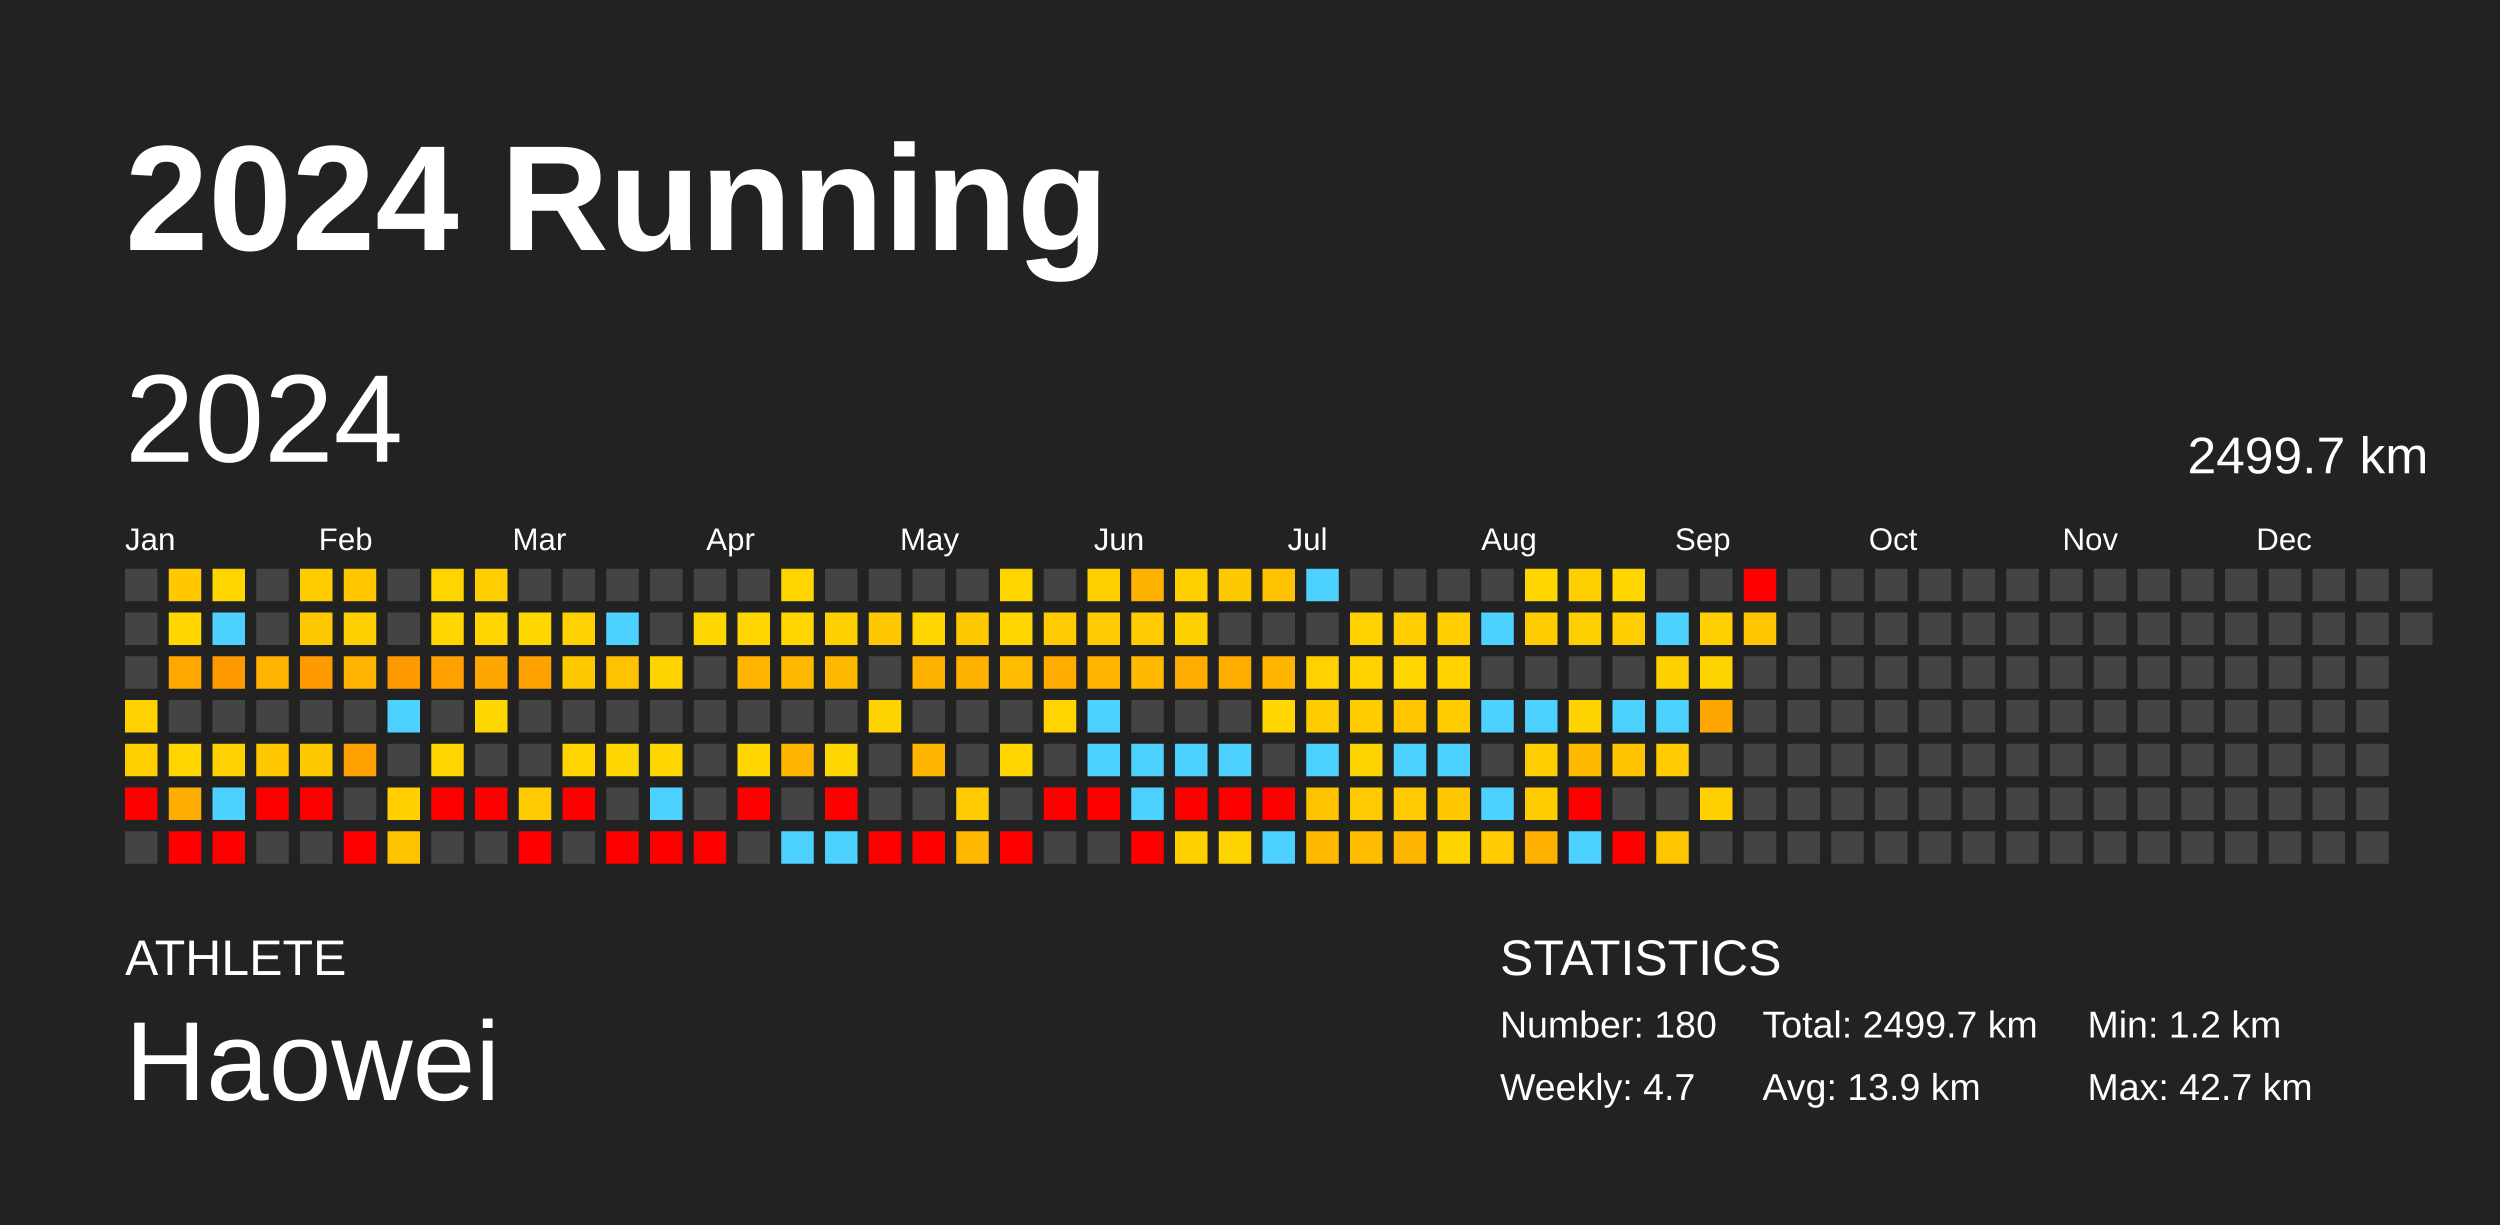
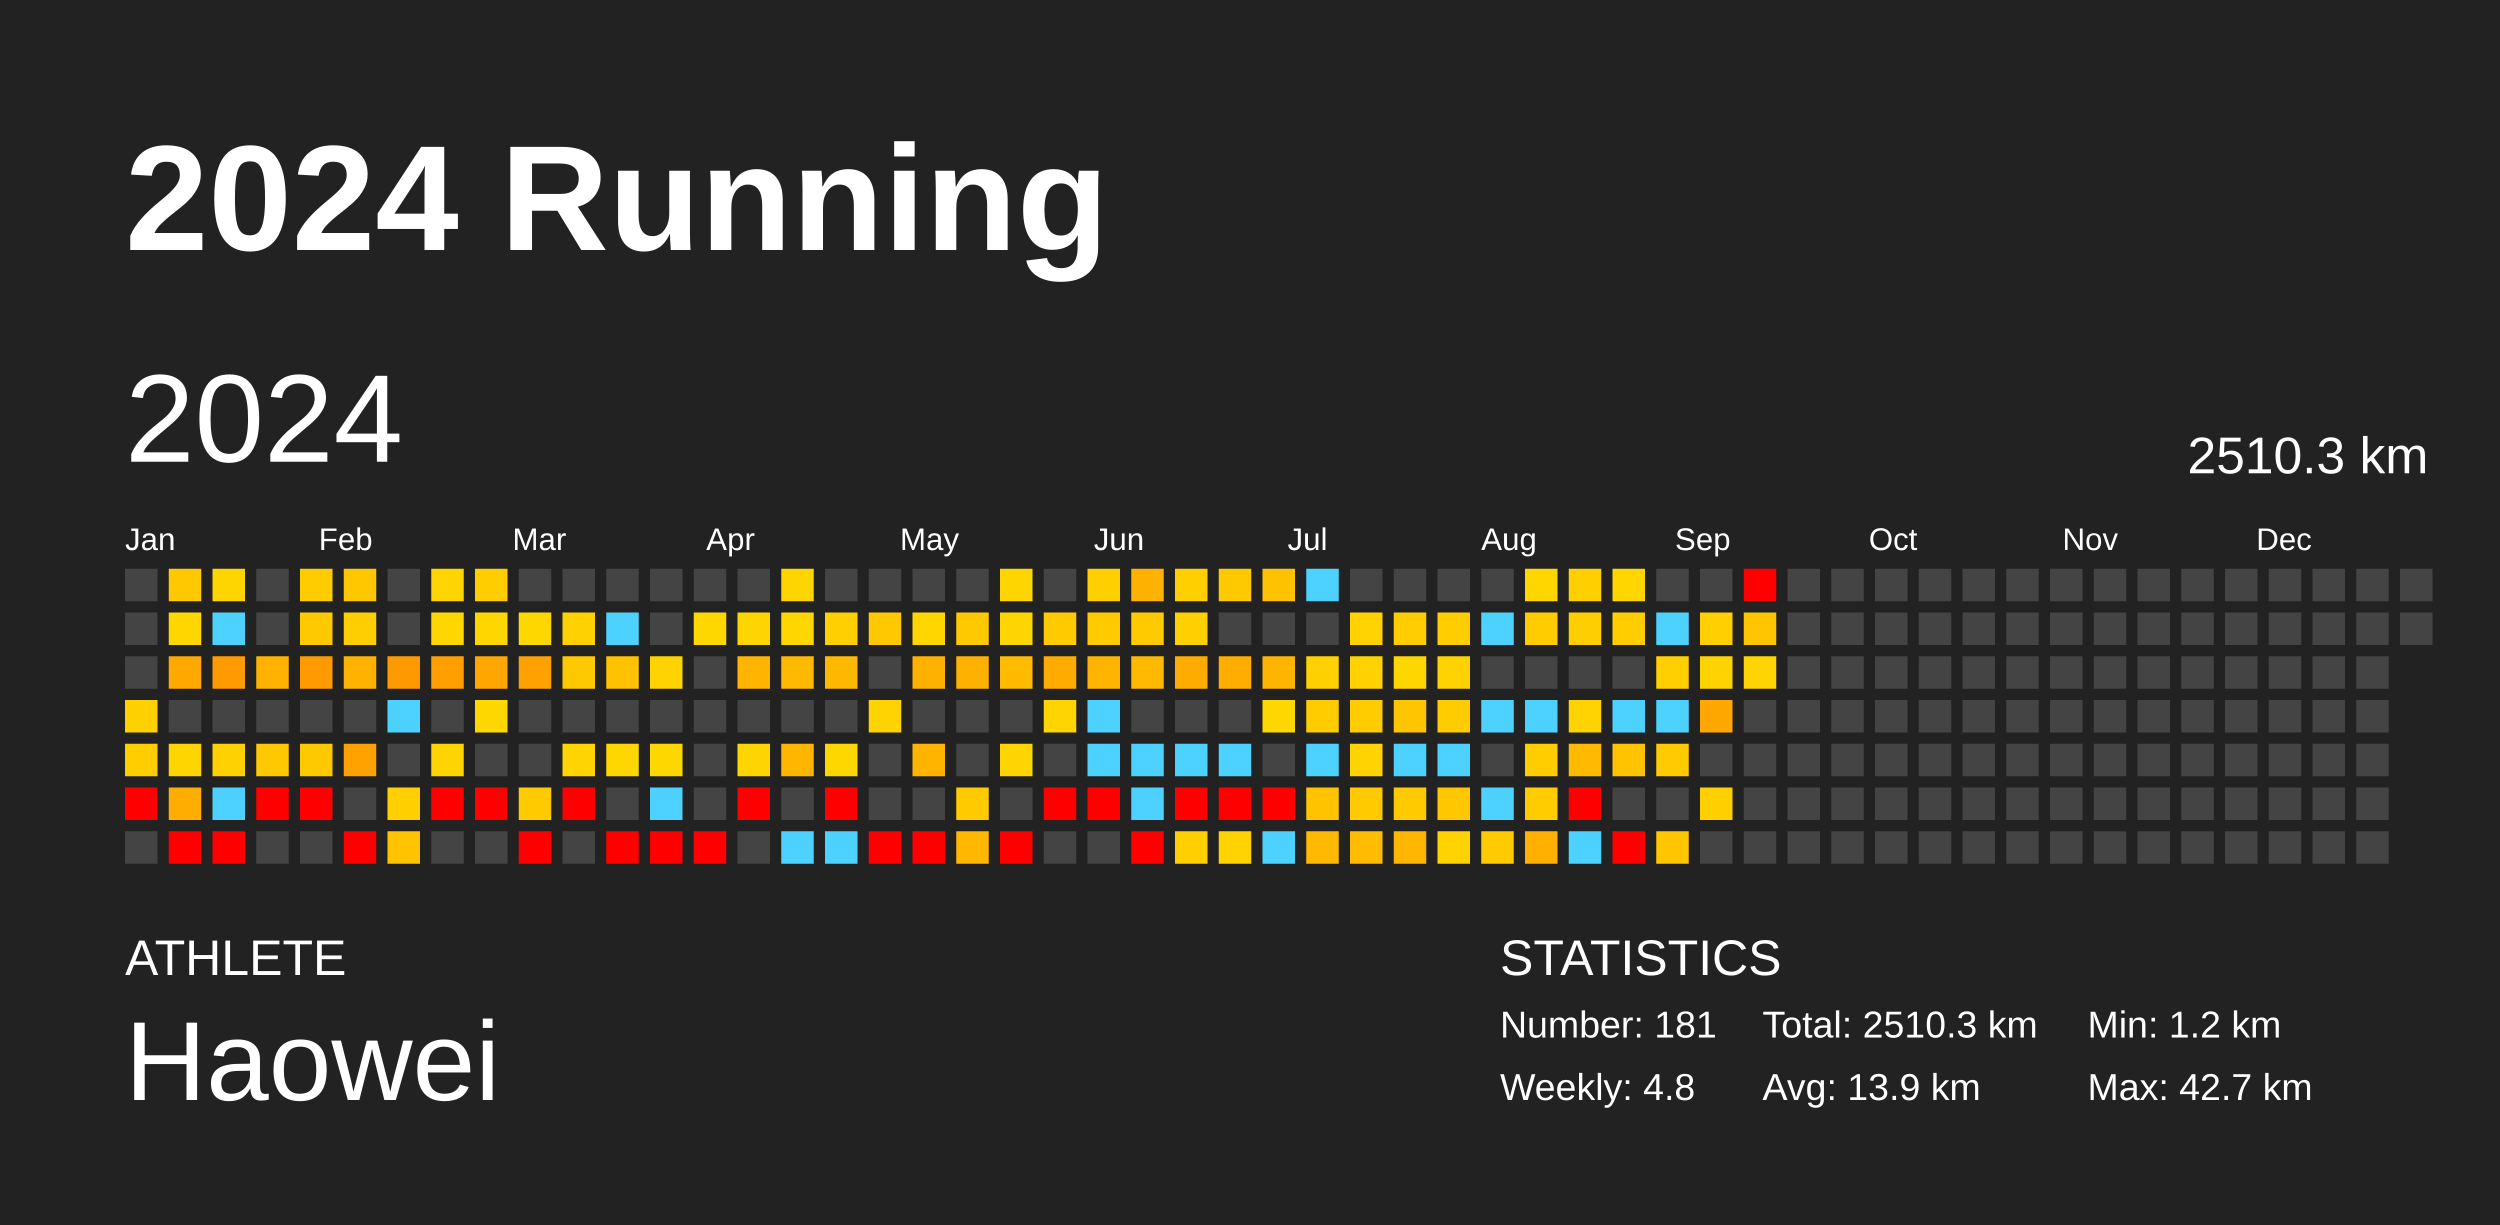
<svg xmlns="http://www.w3.org/2000/svg" baseProfile="full" height="98mm" version="1.1" viewBox="0,0,200,98" width="200mm">
  <defs />
  <rect fill="#222222" height="98" width="200" x="0" y="0" />
  <text fill="#FFFFFF" style="font-size:12px; font-family:Arial; font-weight:bold;" x="10" y="20">2024 Running</text>
  <text fill="#FFFFFF" style="font-size:4px; font-family:Arial" x="10" y="78">ATHLETE</text>
  <text fill="#FFFFFF" style="font-size:9px; font-family:Arial" x="10" y="88">Haowei</text>
  <text fill="#FFFFFF" style="font-size:4px; font-family:Arial" x="120" y="78">STATISTICS</text>
-   <text fill="#FFFFFF" style="font-size:3px; font-family:Arial" x="120" y="83">Number: 180</text>
-   <text fill="#FFFFFF" style="font-size:3px; font-family:Arial" x="120" y="88">Weekly: 4.7</text>
-   <text fill="#FFFFFF" style="font-size:3px; font-family:Arial" x="141" y="83">Total: 2499.7 km</text>
+   <text fill="#FFFFFF" style="font-size:3px; font-family:Arial" x="120" y="83">Number: 181</text>
+   <text fill="#FFFFFF" style="font-size:3px; font-family:Arial" x="120" y="88">Weekly: 4.8</text>
+   <text fill="#FFFFFF" style="font-size:3px; font-family:Arial" x="141" y="83">Total: 2510.3 km</text>
  <text fill="#FFFFFF" style="font-size:3px; font-family:Arial" x="141" y="88">Avg: 13.9 km</text>
  <text fill="#FFFFFF" style="font-size:3px; font-family:Arial" x="167" y="83">Min: 1.2 km</text>
  <text fill="#FFFFFF" style="font-size:3px; font-family:Arial" x="167" y="88">Max: 42.7 km</text>
  <text dominant-baseline="hanging" fill="#FFFFFF" style="font-size:10.0px; font-family:Arial;" x="10" y="30">2024</text>
-   <text dominant-baseline="hanging" fill="#FFFFFF" style="font-size:4.125px; font-family:Arial;" x="175" y="35">2499.7 km</text>
+   <text dominant-baseline="hanging" fill="#FFFFFF" style="font-size:4.125px; font-family:Arial;" x="175" y="35">2510.3 km</text>
  <text fill="#FFFFFF" style="font-size:2.5px; font-family:Arial" x="10.0" y="44">Jan</text>
  <text fill="#FFFFFF" style="font-size:2.5px; font-family:Arial" x="25.5" y="44">Feb</text>
  <text fill="#FFFFFF" style="font-size:2.5px; font-family:Arial" x="41.0" y="44">Mar</text>
  <text fill="#FFFFFF" style="font-size:2.5px; font-family:Arial" x="56.5" y="44">Apr</text>
  <text fill="#FFFFFF" style="font-size:2.5px; font-family:Arial" x="72.0" y="44">May</text>
  <text fill="#FFFFFF" style="font-size:2.5px; font-family:Arial" x="87.5" y="44">Jun</text>
  <text fill="#FFFFFF" style="font-size:2.5px; font-family:Arial" x="103.0" y="44">Jul</text>
  <text fill="#FFFFFF" style="font-size:2.5px; font-family:Arial" x="118.5" y="44">Aug</text>
  <text fill="#FFFFFF" style="font-size:2.5px; font-family:Arial" x="134.0" y="44">Sep</text>
  <text fill="#FFFFFF" style="font-size:2.5px; font-family:Arial" x="149.5" y="44">Oct</text>
  <text fill="#FFFFFF" style="font-size:2.5px; font-family:Arial" x="165.0" y="44">Nov</text>
  <text fill="#FFFFFF" style="font-size:2.5px; font-family:Arial" x="180.5" y="44">Dec</text>
  <rect fill="#444444" height="2.6" width="2.6" x="10.0" y="45.5" />
  <rect fill="#444444" height="2.6" width="2.6" x="10.0" y="49.0" />
  <rect fill="#444444" height="2.6" width="2.6" x="10.0" y="52.5" />
  <rect fill="#ffd100" height="2.6" width="2.6" x="10.0" y="56.0" />
  <rect fill="#ffce00" height="2.6" width="2.6" x="10.0" y="59.5" />
  <rect fill="red" height="2.6" width="2.6" x="10.0" y="63.0" />
  <rect fill="#444444" height="2.6" width="2.6" x="10.0" y="66.5" />
  <rect fill="#ffc800" height="2.6" width="2.6" x="13.5" y="45.5" />
  <rect fill="#ffd600" height="2.6" width="2.6" x="13.5" y="49.0" />
  <rect fill="#ffa800" height="2.6" width="2.6" x="13.5" y="52.5" />
  <rect fill="#444444" height="2.6" width="2.6" x="13.5" y="56.0" />
  <rect fill="#ffd500" height="2.6" width="2.6" x="13.5" y="59.5" />
  <rect fill="#ffad00" height="2.6" width="2.6" x="13.5" y="63.0" />
  <rect fill="red" height="2.6" width="2.6" x="13.5" y="66.5" />
  <rect fill="#ffd500" height="2.6" width="2.6" x="17.0" y="45.5" />
  <rect fill="#4dd2ff" height="2.6" width="2.6" x="17.0" y="49.0" />
  <rect fill="#ff9a00" height="2.6" width="2.6" x="17.0" y="52.5" />
  <rect fill="#444444" height="2.6" width="2.6" x="17.0" y="56.0" />
  <rect fill="#ffd100" height="2.6" width="2.6" x="17.0" y="59.5" />
  <rect fill="#4dd2ff" height="2.6" width="2.6" x="17.0" y="63.0" />
  <rect fill="red" height="2.6" width="2.6" x="17.0" y="66.5" />
  <rect fill="#444444" height="2.6" width="2.6" x="20.5" y="45.5" />
  <rect fill="#444444" height="2.6" width="2.6" x="20.5" y="49.0" />
  <rect fill="#ffb200" height="2.6" width="2.6" x="20.5" y="52.5" />
  <rect fill="#444444" height="2.6" width="2.6" x="20.5" y="56.0" />
  <rect fill="#ffc800" height="2.6" width="2.6" x="20.5" y="59.5" />
  <rect fill="red" height="2.6" width="2.6" x="20.5" y="63.0" />
  <rect fill="#444444" height="2.6" width="2.6" x="20.5" y="66.5" />
  <rect fill="#ffcc00" height="2.6" width="2.6" x="24.0" y="45.5" />
  <rect fill="#ffc900" height="2.6" width="2.6" x="24.0" y="49.0" />
  <rect fill="#ff9b00" height="2.6" width="2.6" x="24.0" y="52.5" />
  <rect fill="#444444" height="2.6" width="2.6" x="24.0" y="56.0" />
  <rect fill="#ffc900" height="2.6" width="2.6" x="24.0" y="59.5" />
  <rect fill="red" height="2.6" width="2.6" x="24.0" y="63.0" />
  <rect fill="#444444" height="2.6" width="2.6" x="24.0" y="66.5" />
  <rect fill="#ffc700" height="2.6" width="2.6" x="27.5" y="45.5" />
  <rect fill="#ffce00" height="2.6" width="2.6" x="27.5" y="49.0" />
  <rect fill="#ffb200" height="2.6" width="2.6" x="27.5" y="52.5" />
  <rect fill="#444444" height="2.6" width="2.6" x="27.5" y="56.0" />
  <rect fill="#ffa200" height="2.6" width="2.6" x="27.5" y="59.5" />
  <rect fill="#444444" height="2.6" width="2.6" x="27.5" y="63.0" />
  <rect fill="red" height="2.6" width="2.6" x="27.5" y="66.5" />
  <rect fill="#444444" height="2.6" width="2.6" x="31.0" y="45.5" />
  <rect fill="#444444" height="2.6" width="2.6" x="31.0" y="49.0" />
  <rect fill="#ff9900" height="2.6" width="2.6" x="31.0" y="52.5" />
  <rect fill="#4dd2ff" height="2.6" width="2.6" x="31.0" y="56.0" />
  <rect fill="#444444" height="2.6" width="2.6" x="31.0" y="59.5" />
  <rect fill="#ffcf00" height="2.6" width="2.6" x="31.0" y="63.0" />
  <rect fill="#ffc300" height="2.6" width="2.6" x="31.0" y="66.5" />
  <rect fill="#ffd500" height="2.6" width="2.6" x="34.5" y="45.5" />
  <rect fill="#ffd600" height="2.6" width="2.6" x="34.5" y="49.0" />
  <rect fill="#ffa000" height="2.6" width="2.6" x="34.5" y="52.5" />
  <rect fill="#444444" height="2.6" width="2.6" x="34.5" y="56.0" />
  <rect fill="#ffd400" height="2.6" width="2.6" x="34.5" y="59.5" />
  <rect fill="red" height="2.6" width="2.6" x="34.5" y="63.0" />
  <rect fill="#444444" height="2.6" width="2.6" x="34.5" y="66.5" />
  <rect fill="#ffcd00" height="2.6" width="2.6" x="38.0" y="45.5" />
  <rect fill="#ffd600" height="2.6" width="2.6" x="38.0" y="49.0" />
  <rect fill="#ffa700" height="2.6" width="2.6" x="38.0" y="52.5" />
  <rect fill="#ffd700" height="2.6" width="2.6" x="38.0" y="56.0" />
  <rect fill="#444444" height="2.6" width="2.6" x="38.0" y="59.5" />
  <rect fill="red" height="2.6" width="2.6" x="38.0" y="63.0" />
  <rect fill="#444444" height="2.6" width="2.6" x="38.0" y="66.5" />
  <rect fill="#444444" height="2.6" width="2.6" x="41.5" y="45.5" />
  <rect fill="#ffd700" height="2.6" width="2.6" x="41.5" y="49.0" />
  <rect fill="#ffa100" height="2.6" width="2.6" x="41.5" y="52.5" />
  <rect fill="#444444" height="2.6" width="2.6" x="41.5" y="56.0" />
  <rect fill="#444444" height="2.6" width="2.6" x="41.5" y="59.5" />
  <rect fill="#ffca00" height="2.6" width="2.6" x="41.5" y="63.0" />
  <rect fill="red" height="2.6" width="2.6" x="41.5" y="66.5" />
  <rect fill="#444444" height="2.6" width="2.6" x="45.0" y="45.5" />
  <rect fill="#ffd100" height="2.6" width="2.6" x="45.0" y="49.0" />
  <rect fill="#ffc900" height="2.6" width="2.6" x="45.0" y="52.5" />
  <rect fill="#444444" height="2.6" width="2.6" x="45.0" y="56.0" />
  <rect fill="#ffd400" height="2.6" width="2.6" x="45.0" y="59.5" />
  <rect fill="red" height="2.6" width="2.6" x="45.0" y="63.0" />
  <rect fill="#444444" height="2.6" width="2.6" x="45.0" y="66.5" />
  <rect fill="#444444" height="2.6" width="2.6" x="48.5" y="45.5" />
  <rect fill="#4dd2ff" height="2.6" width="2.6" x="48.5" y="49.0" />
  <rect fill="#ffc200" height="2.6" width="2.6" x="48.5" y="52.5" />
  <rect fill="#444444" height="2.6" width="2.6" x="48.5" y="56.0" />
  <rect fill="#ffd700" height="2.6" width="2.6" x="48.5" y="59.5" />
  <rect fill="#444444" height="2.6" width="2.6" x="48.5" y="63.0" />
  <rect fill="red" height="2.6" width="2.6" x="48.5" y="66.5" />
  <rect fill="#444444" height="2.6" width="2.6" x="52.0" y="45.5" />
  <rect fill="#444444" height="2.6" width="2.6" x="52.0" y="49.0" />
  <rect fill="#ffd300" height="2.6" width="2.6" x="52.0" y="52.5" />
  <rect fill="#444444" height="2.6" width="2.6" x="52.0" y="56.0" />
  <rect fill="#ffd700" height="2.6" width="2.6" x="52.0" y="59.5" />
  <rect fill="#4dd2ff" height="2.6" width="2.6" x="52.0" y="63.0" />
  <rect fill="red" height="2.6" width="2.6" x="52.0" y="66.5" />
  <rect fill="#444444" height="2.6" width="2.6" x="55.5" y="45.5" />
  <rect fill="#ffd700" height="2.6" width="2.6" x="55.5" y="49.0" />
  <rect fill="#444444" height="2.6" width="2.6" x="55.5" y="52.5" />
  <rect fill="#444444" height="2.6" width="2.6" x="55.5" y="56.0" />
  <rect fill="#444444" height="2.6" width="2.6" x="55.5" y="59.5" />
  <rect fill="#444444" height="2.6" width="2.6" x="55.5" y="63.0" />
  <rect fill="red" height="2.6" width="2.6" x="55.5" y="66.5" />
  <rect fill="#444444" height="2.6" width="2.6" x="59.0" y="45.5" />
  <rect fill="#ffd500" height="2.6" width="2.6" x="59.0" y="49.0" />
  <rect fill="#ffb400" height="2.6" width="2.6" x="59.0" y="52.5" />
  <rect fill="#444444" height="2.6" width="2.6" x="59.0" y="56.0" />
  <rect fill="#ffd500" height="2.6" width="2.6" x="59.0" y="59.5" />
  <rect fill="red" height="2.6" width="2.6" x="59.0" y="63.0" />
  <rect fill="#444444" height="2.6" width="2.6" x="59.0" y="66.5" />
  <rect fill="#ffd500" height="2.6" width="2.6" x="62.5" y="45.5" />
  <rect fill="#ffd600" height="2.6" width="2.6" x="62.5" y="49.0" />
  <rect fill="#ffb900" height="2.6" width="2.6" x="62.5" y="52.5" />
  <rect fill="#444444" height="2.6" width="2.6" x="62.5" y="56.0" />
  <rect fill="#ffb600" height="2.6" width="2.6" x="62.5" y="59.5" />
  <rect fill="#444444" height="2.6" width="2.6" x="62.5" y="63.0" />
  <rect fill="#4dd2ff" height="2.6" width="2.6" x="62.5" y="66.5" />
  <rect fill="#444444" height="2.6" width="2.6" x="66.0" y="45.5" />
  <rect fill="#ffcf00" height="2.6" width="2.6" x="66.0" y="49.0" />
  <rect fill="#ffb800" height="2.6" width="2.6" x="66.0" y="52.5" />
  <rect fill="#444444" height="2.6" width="2.6" x="66.0" y="56.0" />
  <rect fill="#ffd700" height="2.6" width="2.6" x="66.0" y="59.5" />
  <rect fill="red" height="2.6" width="2.6" x="66.0" y="63.0" />
  <rect fill="#4dd2ff" height="2.6" width="2.6" x="66.0" y="66.5" />
  <rect fill="#444444" height="2.6" width="2.6" x="69.5" y="45.5" />
  <rect fill="#ffc800" height="2.6" width="2.6" x="69.5" y="49.0" />
  <rect fill="#444444" height="2.6" width="2.6" x="69.5" y="52.5" />
  <rect fill="#ffd300" height="2.6" width="2.6" x="69.5" y="56.0" />
  <rect fill="#444444" height="2.6" width="2.6" x="69.5" y="59.5" />
  <rect fill="#444444" height="2.6" width="2.6" x="69.5" y="63.0" />
  <rect fill="red" height="2.6" width="2.6" x="69.5" y="66.5" />
  <rect fill="#444444" height="2.6" width="2.6" x="73.0" y="45.5" />
  <rect fill="#ffd600" height="2.6" width="2.6" x="73.0" y="49.0" />
  <rect fill="#ffb100" height="2.6" width="2.6" x="73.0" y="52.5" />
  <rect fill="#444444" height="2.6" width="2.6" x="73.0" y="56.0" />
  <rect fill="#ffb500" height="2.6" width="2.6" x="73.0" y="59.5" />
  <rect fill="#444444" height="2.6" width="2.6" x="73.0" y="63.0" />
  <rect fill="red" height="2.6" width="2.6" x="73.0" y="66.5" />
  <rect fill="#444444" height="2.6" width="2.6" x="76.5" y="45.5" />
  <rect fill="#ffc900" height="2.6" width="2.6" x="76.5" y="49.0" />
  <rect fill="#ffb100" height="2.6" width="2.6" x="76.5" y="52.5" />
  <rect fill="#444444" height="2.6" width="2.6" x="76.5" y="56.0" />
  <rect fill="#444444" height="2.6" width="2.6" x="76.5" y="59.5" />
  <rect fill="#ffca00" height="2.6" width="2.6" x="76.5" y="63.0" />
  <rect fill="#ffb700" height="2.6" width="2.6" x="76.5" y="66.5" />
  <rect fill="#ffd500" height="2.6" width="2.6" x="80.0" y="45.5" />
  <rect fill="#ffd500" height="2.6" width="2.6" x="80.0" y="49.0" />
  <rect fill="#ffbb00" height="2.6" width="2.6" x="80.0" y="52.5" />
  <rect fill="#444444" height="2.6" width="2.6" x="80.0" y="56.0" />
  <rect fill="#ffd500" height="2.6" width="2.6" x="80.0" y="59.5" />
  <rect fill="#444444" height="2.6" width="2.6" x="80.0" y="63.0" />
  <rect fill="red" height="2.6" width="2.6" x="80.0" y="66.5" />
  <rect fill="#444444" height="2.6" width="2.6" x="83.5" y="45.5" />
  <rect fill="#ffca00" height="2.6" width="2.6" x="83.5" y="49.0" />
  <rect fill="#ffab00" height="2.6" width="2.6" x="83.5" y="52.5" />
  <rect fill="#ffd400" height="2.6" width="2.6" x="83.5" y="56.0" />
  <rect fill="#444444" height="2.6" width="2.6" x="83.5" y="59.5" />
  <rect fill="red" height="2.6" width="2.6" x="83.5" y="63.0" />
  <rect fill="#444444" height="2.6" width="2.6" x="83.5" y="66.5" />
  <rect fill="#ffcf00" height="2.6" width="2.6" x="87.0" y="45.5" />
  <rect fill="#ffca00" height="2.6" width="2.6" x="87.0" y="49.0" />
  <rect fill="#ffb500" height="2.6" width="2.6" x="87.0" y="52.5" />
  <rect fill="#4dd2ff" height="2.6" width="2.6" x="87.0" y="56.0" />
  <rect fill="#4dd2ff" height="2.6" width="2.6" x="87.0" y="59.5" />
  <rect fill="red" height="2.6" width="2.6" x="87.0" y="63.0" />
  <rect fill="#444444" height="2.6" width="2.6" x="87.0" y="66.5" />
  <rect fill="#ffb100" height="2.6" width="2.6" x="90.5" y="45.5" />
  <rect fill="#ffca00" height="2.6" width="2.6" x="90.5" y="49.0" />
  <rect fill="#ffb900" height="2.6" width="2.6" x="90.5" y="52.5" />
  <rect fill="#444444" height="2.6" width="2.6" x="90.5" y="56.0" />
  <rect fill="#4dd2ff" height="2.6" width="2.6" x="90.5" y="59.5" />
  <rect fill="#4dd2ff" height="2.6" width="2.6" x="90.5" y="63.0" />
  <rect fill="red" height="2.6" width="2.6" x="90.5" y="66.5" />
  <rect fill="#ffcf00" height="2.6" width="2.6" x="94.0" y="45.5" />
  <rect fill="#ffd000" height="2.6" width="2.6" x="94.0" y="49.0" />
  <rect fill="#ffac00" height="2.6" width="2.6" x="94.0" y="52.5" />
  <rect fill="#444444" height="2.6" width="2.6" x="94.0" y="56.0" />
  <rect fill="#4dd2ff" height="2.6" width="2.6" x="94.0" y="59.5" />
  <rect fill="red" height="2.6" width="2.6" x="94.0" y="63.0" />
  <rect fill="#ffcf00" height="2.6" width="2.6" x="94.0" y="66.5" />
  <rect fill="#ffc900" height="2.6" width="2.6" x="97.5" y="45.5" />
  <rect fill="#444444" height="2.6" width="2.6" x="97.5" y="49.0" />
  <rect fill="#ffae00" height="2.6" width="2.6" x="97.5" y="52.5" />
  <rect fill="#444444" height="2.6" width="2.6" x="97.5" y="56.0" />
  <rect fill="#4dd2ff" height="2.6" width="2.6" x="97.5" y="59.5" />
  <rect fill="red" height="2.6" width="2.6" x="97.5" y="63.0" />
  <rect fill="#ffd300" height="2.6" width="2.6" x="97.5" y="66.5" />
  <rect fill="#ffc200" height="2.6" width="2.6" x="101.0" y="45.5" />
  <rect fill="#444444" height="2.6" width="2.6" x="101.0" y="49.0" />
  <rect fill="#ffb500" height="2.6" width="2.6" x="101.0" y="52.5" />
  <rect fill="#ffd600" height="2.6" width="2.6" x="101.0" y="56.0" />
  <rect fill="#444444" height="2.6" width="2.6" x="101.0" y="59.5" />
  <rect fill="red" height="2.6" width="2.6" x="101.0" y="63.0" />
  <rect fill="#4dd2ff" height="2.6" width="2.6" x="101.0" y="66.5" />
  <rect fill="#4dd2ff" height="2.6" width="2.6" x="104.5" y="45.5" />
  <rect fill="#444444" height="2.6" width="2.6" x="104.5" y="49.0" />
  <rect fill="#ffd100" height="2.6" width="2.6" x="104.5" y="52.5" />
  <rect fill="#ffcc00" height="2.6" width="2.6" x="104.5" y="56.0" />
  <rect fill="#4dd2ff" height="2.6" width="2.6" x="104.5" y="59.5" />
  <rect fill="#ffc300" height="2.6" width="2.6" x="104.5" y="63.0" />
  <rect fill="#ffba00" height="2.6" width="2.6" x="104.5" y="66.5" />
  <rect fill="#444444" height="2.6" width="2.6" x="108.0" y="45.5" />
  <rect fill="#ffd200" height="2.6" width="2.6" x="108.0" y="49.0" />
  <rect fill="#ffd200" height="2.6" width="2.6" x="108.0" y="52.5" />
  <rect fill="#ffcc00" height="2.6" width="2.6" x="108.0" y="56.0" />
  <rect fill="#ffd300" height="2.6" width="2.6" x="108.0" y="59.5" />
  <rect fill="#ffcb00" height="2.6" width="2.6" x="108.0" y="63.0" />
  <rect fill="#ffbc00" height="2.6" width="2.6" x="108.0" y="66.5" />
  <rect fill="#444444" height="2.6" width="2.6" x="111.5" y="45.5" />
  <rect fill="#ffcd00" height="2.6" width="2.6" x="111.5" y="49.0" />
  <rect fill="#ffd600" height="2.6" width="2.6" x="111.5" y="52.5" />
  <rect fill="#ffc500" height="2.6" width="2.6" x="111.5" y="56.0" />
  <rect fill="#4dd2ff" height="2.6" width="2.6" x="111.5" y="59.5" />
  <rect fill="#ffcb00" height="2.6" width="2.6" x="111.5" y="63.0" />
  <rect fill="#ffb600" height="2.6" width="2.6" x="111.5" y="66.5" />
  <rect fill="#444444" height="2.6" width="2.6" x="115.0" y="45.5" />
  <rect fill="#ffcd00" height="2.6" width="2.6" x="115.0" y="49.0" />
  <rect fill="#ffd200" height="2.6" width="2.6" x="115.0" y="52.5" />
  <rect fill="#ffcc00" height="2.6" width="2.6" x="115.0" y="56.0" />
  <rect fill="#4dd2ff" height="2.6" width="2.6" x="115.0" y="59.5" />
  <rect fill="#ffc700" height="2.6" width="2.6" x="115.0" y="63.0" />
  <rect fill="#ffd300" height="2.6" width="2.6" x="115.0" y="66.5" />
  <rect fill="#444444" height="2.6" width="2.6" x="118.5" y="45.5" />
  <rect fill="#4dd2ff" height="2.6" width="2.6" x="118.5" y="49.0" />
  <rect fill="#444444" height="2.6" width="2.6" x="118.5" y="52.5" />
  <rect fill="#4dd2ff" height="2.6" width="2.6" x="118.5" y="56.0" />
  <rect fill="#444444" height="2.6" width="2.6" x="118.5" y="59.5" />
  <rect fill="#4dd2ff" height="2.6" width="2.6" x="118.5" y="63.0" />
  <rect fill="#ffcb00" height="2.6" width="2.6" x="118.5" y="66.5" />
  <rect fill="#ffd600" height="2.6" width="2.6" x="122.0" y="45.5" />
  <rect fill="#ffcc00" height="2.6" width="2.6" x="122.0" y="49.0" />
  <rect fill="#444444" height="2.6" width="2.6" x="122.0" y="52.5" />
  <rect fill="#4dd2ff" height="2.6" width="2.6" x="122.0" y="56.0" />
  <rect fill="#ffcd00" height="2.6" width="2.6" x="122.0" y="59.5" />
  <rect fill="#ffcc00" height="2.6" width="2.6" x="122.0" y="63.0" />
  <rect fill="#ffb000" height="2.6" width="2.6" x="122.0" y="66.5" />
  <rect fill="#ffcf00" height="2.6" width="2.6" x="125.5" y="45.5" />
  <rect fill="#ffce00" height="2.6" width="2.6" x="125.5" y="49.0" />
  <rect fill="#444444" height="2.6" width="2.6" x="125.5" y="52.5" />
  <rect fill="#ffd300" height="2.6" width="2.6" x="125.5" y="56.0" />
  <rect fill="#ffba00" height="2.6" width="2.6" x="125.5" y="59.5" />
  <rect fill="red" height="2.6" width="2.6" x="125.5" y="63.0" />
  <rect fill="#4dd2ff" height="2.6" width="2.6" x="125.5" y="66.5" />
  <rect fill="#ffd600" height="2.6" width="2.6" x="129.0" y="45.5" />
  <rect fill="#ffcd00" height="2.6" width="2.6" x="129.0" y="49.0" />
  <rect fill="#444444" height="2.6" width="2.6" x="129.0" y="52.5" />
  <rect fill="#4dd2ff" height="2.6" width="2.6" x="129.0" y="56.0" />
  <rect fill="#ffc300" height="2.6" width="2.6" x="129.0" y="59.5" />
  <rect fill="#444444" height="2.6" width="2.6" x="129.0" y="63.0" />
  <rect fill="red" height="2.6" width="2.6" x="129.0" y="66.5" />
  <rect fill="#444444" height="2.6" width="2.6" x="132.5" y="45.5" />
  <rect fill="#4dd2ff" height="2.6" width="2.6" x="132.5" y="49.0" />
  <rect fill="#ffcf00" height="2.6" width="2.6" x="132.5" y="52.5" />
  <rect fill="#4dd2ff" height="2.6" width="2.6" x="132.5" y="56.0" />
  <rect fill="#ffca00" height="2.6" width="2.6" x="132.5" y="59.5" />
  <rect fill="#444444" height="2.6" width="2.6" x="132.5" y="63.0" />
  <rect fill="#ffc600" height="2.6" width="2.6" x="132.5" y="66.5" />
  <rect fill="#444444" height="2.6" width="2.6" x="136.0" y="45.5" />
  <rect fill="#ffcf00" height="2.6" width="2.6" x="136.0" y="49.0" />
  <rect fill="#ffd300" height="2.6" width="2.6" x="136.0" y="52.5" />
  <rect fill="#ffa600" height="2.6" width="2.6" x="136.0" y="56.0" />
  <rect fill="#444444" height="2.6" width="2.6" x="136.0" y="59.5" />
  <rect fill="#ffd000" height="2.6" width="2.6" x="136.0" y="63.0" />
  <rect fill="#444444" height="2.6" width="2.6" x="136.0" y="66.5" />
  <rect fill="red" height="2.6" width="2.6" x="139.5" y="45.5" />
  <rect fill="#ffc600" height="2.6" width="2.6" x="139.5" y="49.0" />
-   <rect fill="#444444" height="2.6" width="2.6" x="139.5" y="52.5" />
+   <rect fill="#ffd400" height="2.6" width="2.6" x="139.5" y="52.5" />
  <rect fill="#444444" height="2.6" width="2.6" x="139.5" y="56.0" />
  <rect fill="#444444" height="2.6" width="2.6" x="139.5" y="59.5" />
  <rect fill="#444444" height="2.6" width="2.6" x="139.5" y="63.0" />
  <rect fill="#444444" height="2.6" width="2.6" x="139.5" y="66.5" />
  <rect fill="#444444" height="2.6" width="2.6" x="143.0" y="45.5" />
  <rect fill="#444444" height="2.6" width="2.6" x="143.0" y="49.0" />
  <rect fill="#444444" height="2.6" width="2.6" x="143.0" y="52.5" />
  <rect fill="#444444" height="2.6" width="2.6" x="143.0" y="56.0" />
  <rect fill="#444444" height="2.6" width="2.6" x="143.0" y="59.5" />
  <rect fill="#444444" height="2.6" width="2.6" x="143.0" y="63.0" />
  <rect fill="#444444" height="2.6" width="2.6" x="143.0" y="66.5" />
  <rect fill="#444444" height="2.6" width="2.6" x="146.5" y="45.5" />
  <rect fill="#444444" height="2.6" width="2.6" x="146.5" y="49.0" />
  <rect fill="#444444" height="2.6" width="2.6" x="146.5" y="52.5" />
  <rect fill="#444444" height="2.6" width="2.6" x="146.5" y="56.0" />
  <rect fill="#444444" height="2.6" width="2.6" x="146.5" y="59.5" />
  <rect fill="#444444" height="2.6" width="2.6" x="146.5" y="63.0" />
  <rect fill="#444444" height="2.6" width="2.6" x="146.5" y="66.5" />
  <rect fill="#444444" height="2.6" width="2.6" x="150.0" y="45.5" />
  <rect fill="#444444" height="2.6" width="2.6" x="150.0" y="49.0" />
  <rect fill="#444444" height="2.6" width="2.6" x="150.0" y="52.5" />
  <rect fill="#444444" height="2.6" width="2.6" x="150.0" y="56.0" />
  <rect fill="#444444" height="2.6" width="2.6" x="150.0" y="59.5" />
  <rect fill="#444444" height="2.6" width="2.6" x="150.0" y="63.0" />
  <rect fill="#444444" height="2.6" width="2.6" x="150.0" y="66.5" />
  <rect fill="#444444" height="2.6" width="2.6" x="153.5" y="45.5" />
  <rect fill="#444444" height="2.6" width="2.6" x="153.5" y="49.0" />
  <rect fill="#444444" height="2.6" width="2.6" x="153.5" y="52.5" />
  <rect fill="#444444" height="2.6" width="2.6" x="153.5" y="56.0" />
  <rect fill="#444444" height="2.6" width="2.6" x="153.5" y="59.5" />
  <rect fill="#444444" height="2.6" width="2.6" x="153.5" y="63.0" />
  <rect fill="#444444" height="2.6" width="2.6" x="153.5" y="66.5" />
  <rect fill="#444444" height="2.6" width="2.6" x="157.0" y="45.5" />
  <rect fill="#444444" height="2.6" width="2.6" x="157.0" y="49.0" />
  <rect fill="#444444" height="2.6" width="2.6" x="157.0" y="52.5" />
  <rect fill="#444444" height="2.6" width="2.6" x="157.0" y="56.0" />
  <rect fill="#444444" height="2.6" width="2.6" x="157.0" y="59.5" />
  <rect fill="#444444" height="2.6" width="2.6" x="157.0" y="63.0" />
  <rect fill="#444444" height="2.6" width="2.6" x="157.0" y="66.5" />
  <rect fill="#444444" height="2.6" width="2.6" x="160.5" y="45.5" />
  <rect fill="#444444" height="2.6" width="2.6" x="160.5" y="49.0" />
  <rect fill="#444444" height="2.6" width="2.6" x="160.5" y="52.5" />
  <rect fill="#444444" height="2.6" width="2.6" x="160.5" y="56.0" />
  <rect fill="#444444" height="2.6" width="2.6" x="160.5" y="59.5" />
  <rect fill="#444444" height="2.6" width="2.6" x="160.5" y="63.0" />
  <rect fill="#444444" height="2.6" width="2.6" x="160.5" y="66.5" />
  <rect fill="#444444" height="2.6" width="2.6" x="164.0" y="45.5" />
  <rect fill="#444444" height="2.6" width="2.6" x="164.0" y="49.0" />
  <rect fill="#444444" height="2.6" width="2.6" x="164.0" y="52.5" />
  <rect fill="#444444" height="2.6" width="2.6" x="164.0" y="56.0" />
  <rect fill="#444444" height="2.6" width="2.6" x="164.0" y="59.5" />
  <rect fill="#444444" height="2.6" width="2.6" x="164.0" y="63.0" />
  <rect fill="#444444" height="2.6" width="2.6" x="164.0" y="66.5" />
  <rect fill="#444444" height="2.6" width="2.6" x="167.5" y="45.5" />
  <rect fill="#444444" height="2.6" width="2.6" x="167.5" y="49.0" />
  <rect fill="#444444" height="2.6" width="2.6" x="167.5" y="52.5" />
  <rect fill="#444444" height="2.6" width="2.6" x="167.5" y="56.0" />
  <rect fill="#444444" height="2.6" width="2.6" x="167.5" y="59.5" />
  <rect fill="#444444" height="2.6" width="2.6" x="167.5" y="63.0" />
  <rect fill="#444444" height="2.6" width="2.6" x="167.5" y="66.5" />
  <rect fill="#444444" height="2.6" width="2.6" x="171.0" y="45.5" />
  <rect fill="#444444" height="2.6" width="2.6" x="171.0" y="49.0" />
  <rect fill="#444444" height="2.6" width="2.6" x="171.0" y="52.5" />
  <rect fill="#444444" height="2.6" width="2.6" x="171.0" y="56.0" />
  <rect fill="#444444" height="2.6" width="2.6" x="171.0" y="59.5" />
  <rect fill="#444444" height="2.6" width="2.6" x="171.0" y="63.0" />
  <rect fill="#444444" height="2.6" width="2.6" x="171.0" y="66.5" />
  <rect fill="#444444" height="2.6" width="2.6" x="174.5" y="45.5" />
  <rect fill="#444444" height="2.6" width="2.6" x="174.5" y="49.0" />
  <rect fill="#444444" height="2.6" width="2.6" x="174.5" y="52.5" />
  <rect fill="#444444" height="2.6" width="2.6" x="174.5" y="56.0" />
  <rect fill="#444444" height="2.6" width="2.6" x="174.5" y="59.5" />
  <rect fill="#444444" height="2.6" width="2.6" x="174.5" y="63.0" />
  <rect fill="#444444" height="2.6" width="2.6" x="174.5" y="66.5" />
  <rect fill="#444444" height="2.6" width="2.6" x="178.0" y="45.5" />
  <rect fill="#444444" height="2.6" width="2.6" x="178.0" y="49.0" />
  <rect fill="#444444" height="2.6" width="2.6" x="178.0" y="52.5" />
  <rect fill="#444444" height="2.6" width="2.6" x="178.0" y="56.0" />
  <rect fill="#444444" height="2.6" width="2.6" x="178.0" y="59.5" />
  <rect fill="#444444" height="2.6" width="2.6" x="178.0" y="63.0" />
  <rect fill="#444444" height="2.6" width="2.6" x="178.0" y="66.5" />
  <rect fill="#444444" height="2.6" width="2.6" x="181.5" y="45.5" />
  <rect fill="#444444" height="2.6" width="2.6" x="181.5" y="49.0" />
  <rect fill="#444444" height="2.6" width="2.6" x="181.5" y="52.5" />
  <rect fill="#444444" height="2.6" width="2.6" x="181.5" y="56.0" />
  <rect fill="#444444" height="2.6" width="2.6" x="181.5" y="59.5" />
  <rect fill="#444444" height="2.6" width="2.6" x="181.5" y="63.0" />
  <rect fill="#444444" height="2.6" width="2.6" x="181.5" y="66.5" />
  <rect fill="#444444" height="2.6" width="2.6" x="185.0" y="45.5" />
  <rect fill="#444444" height="2.6" width="2.6" x="185.0" y="49.0" />
  <rect fill="#444444" height="2.6" width="2.6" x="185.0" y="52.5" />
  <rect fill="#444444" height="2.6" width="2.6" x="185.0" y="56.0" />
  <rect fill="#444444" height="2.6" width="2.6" x="185.0" y="59.5" />
  <rect fill="#444444" height="2.6" width="2.6" x="185.0" y="63.0" />
  <rect fill="#444444" height="2.6" width="2.6" x="185.0" y="66.5" />
  <rect fill="#444444" height="2.6" width="2.6" x="188.5" y="45.5" />
  <rect fill="#444444" height="2.6" width="2.6" x="188.5" y="49.0" />
  <rect fill="#444444" height="2.6" width="2.6" x="188.5" y="52.5" />
  <rect fill="#444444" height="2.6" width="2.6" x="188.5" y="56.0" />
  <rect fill="#444444" height="2.6" width="2.6" x="188.5" y="59.5" />
  <rect fill="#444444" height="2.6" width="2.6" x="188.5" y="63.0" />
  <rect fill="#444444" height="2.6" width="2.6" x="188.5" y="66.5" />
  <rect fill="#444444" height="2.6" width="2.6" x="192.0" y="45.5" />
  <rect fill="#444444" height="2.6" width="2.6" x="192.0" y="49.0" />
</svg>
